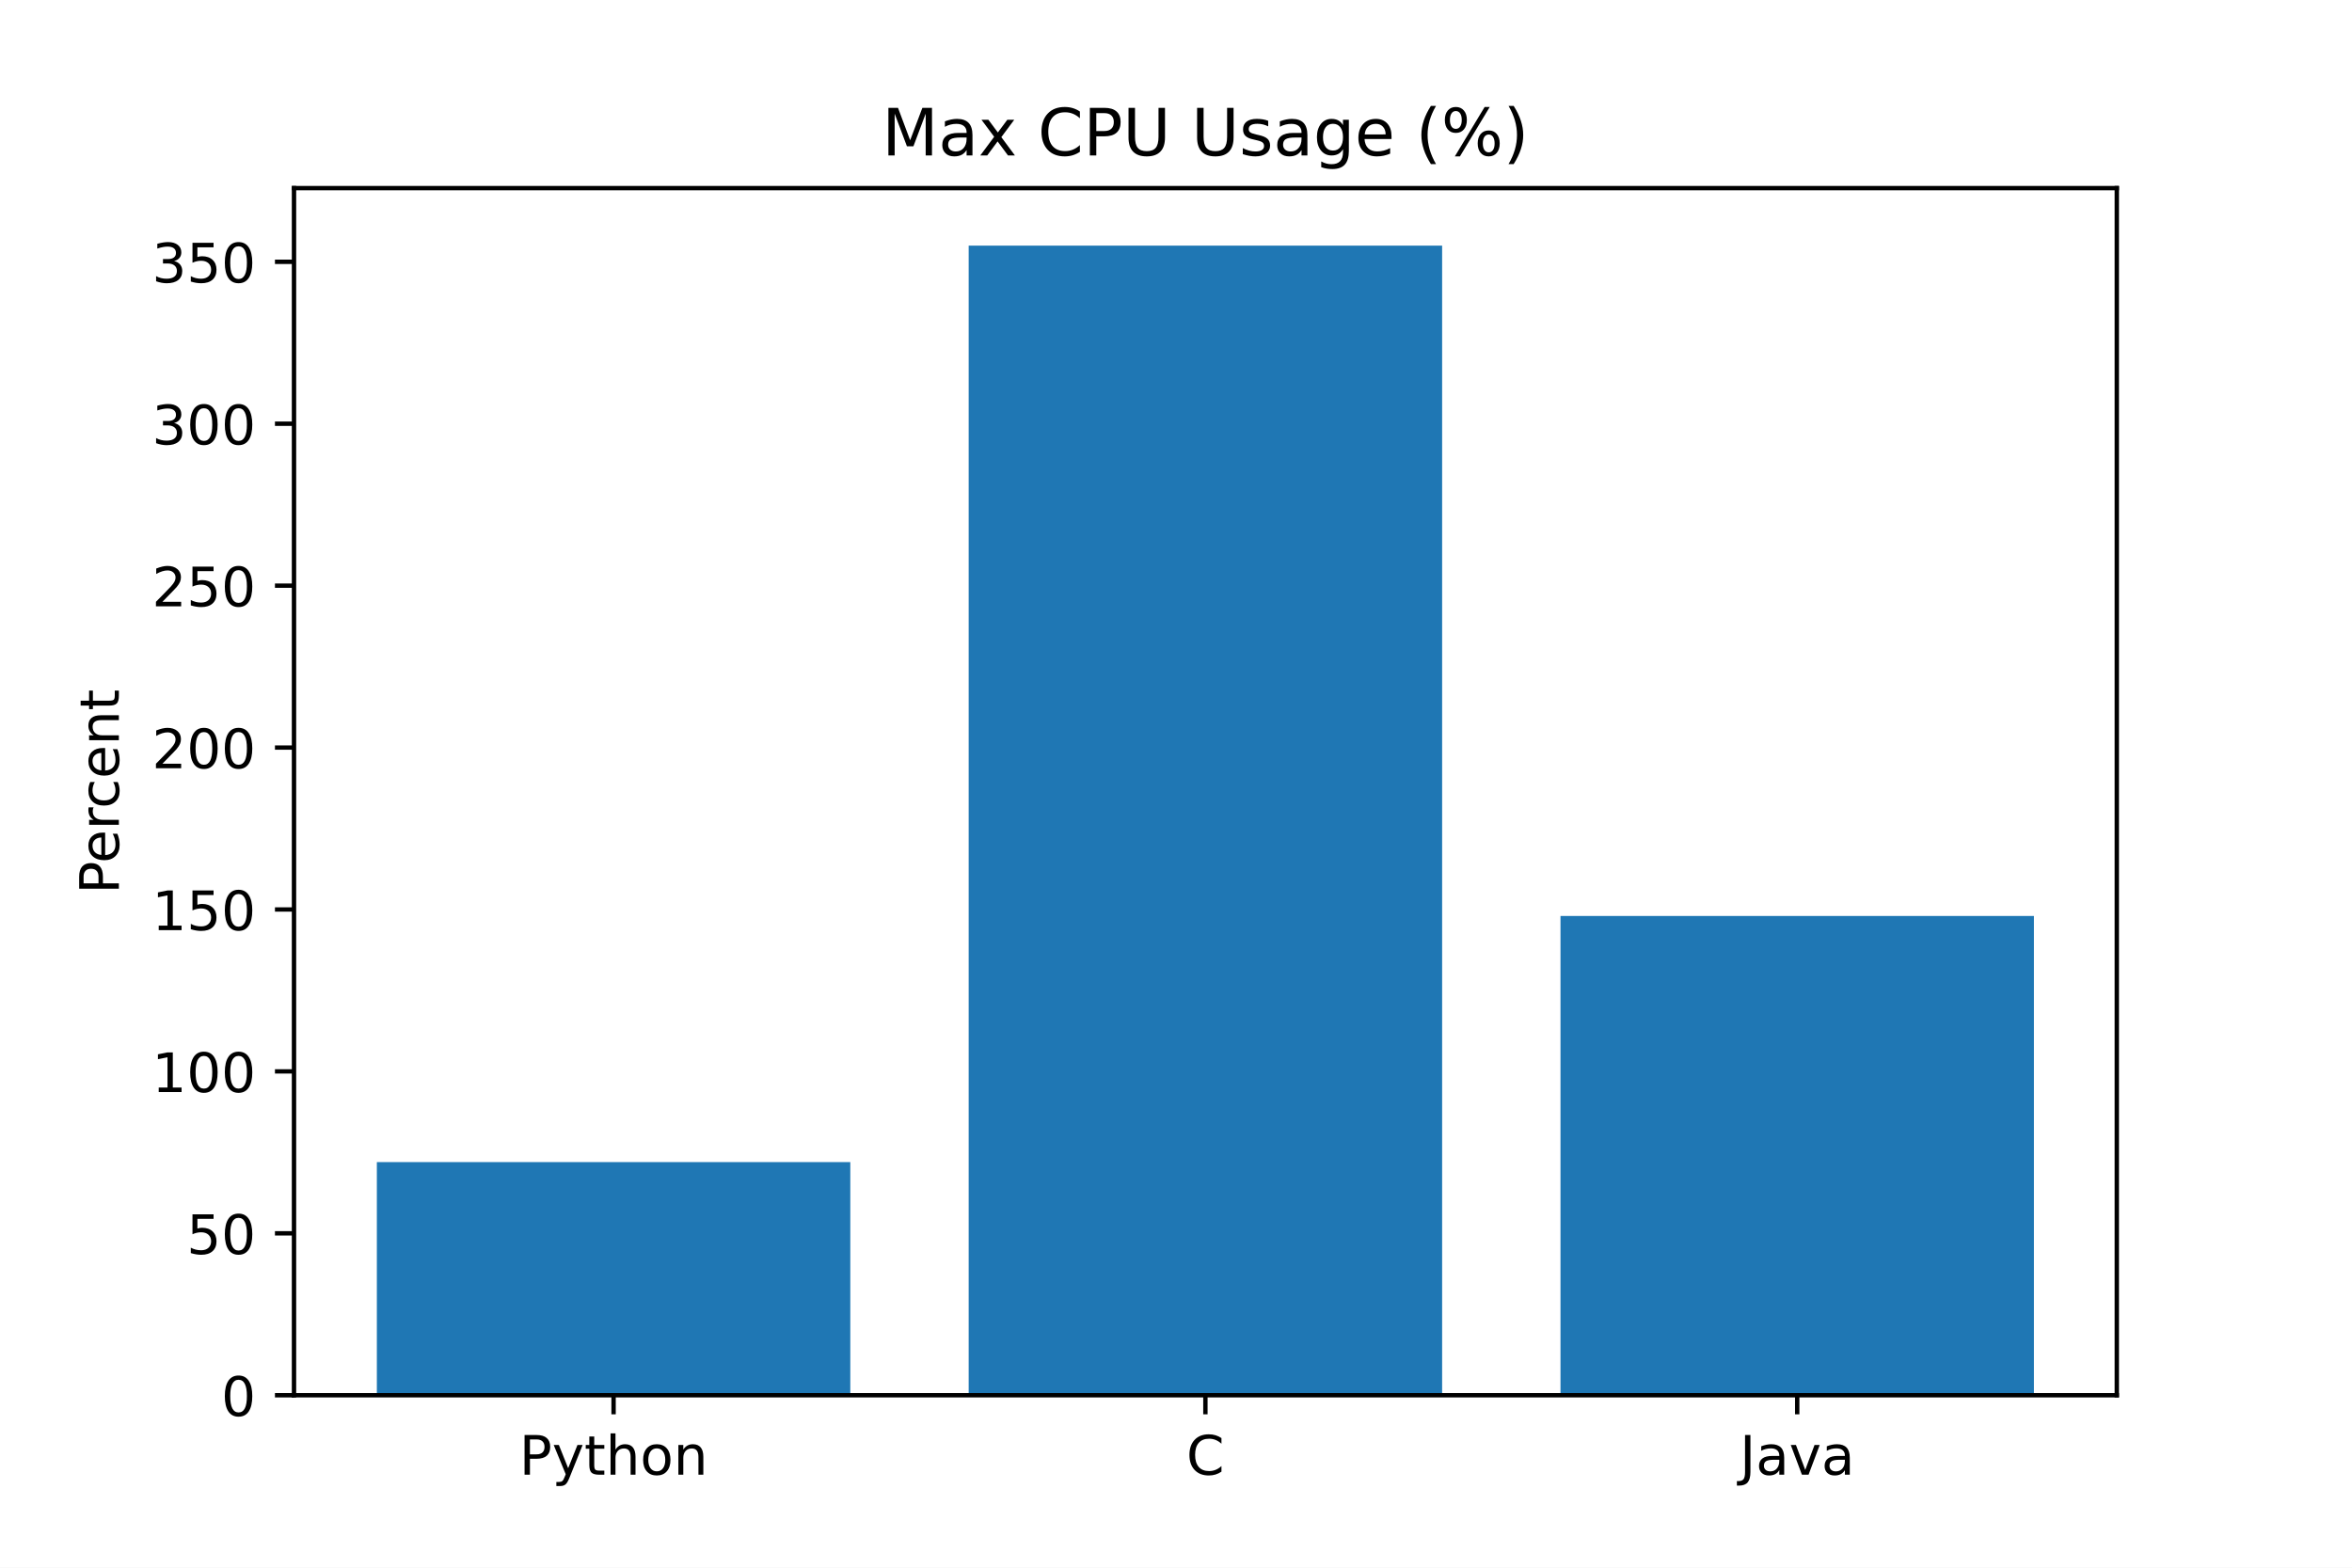
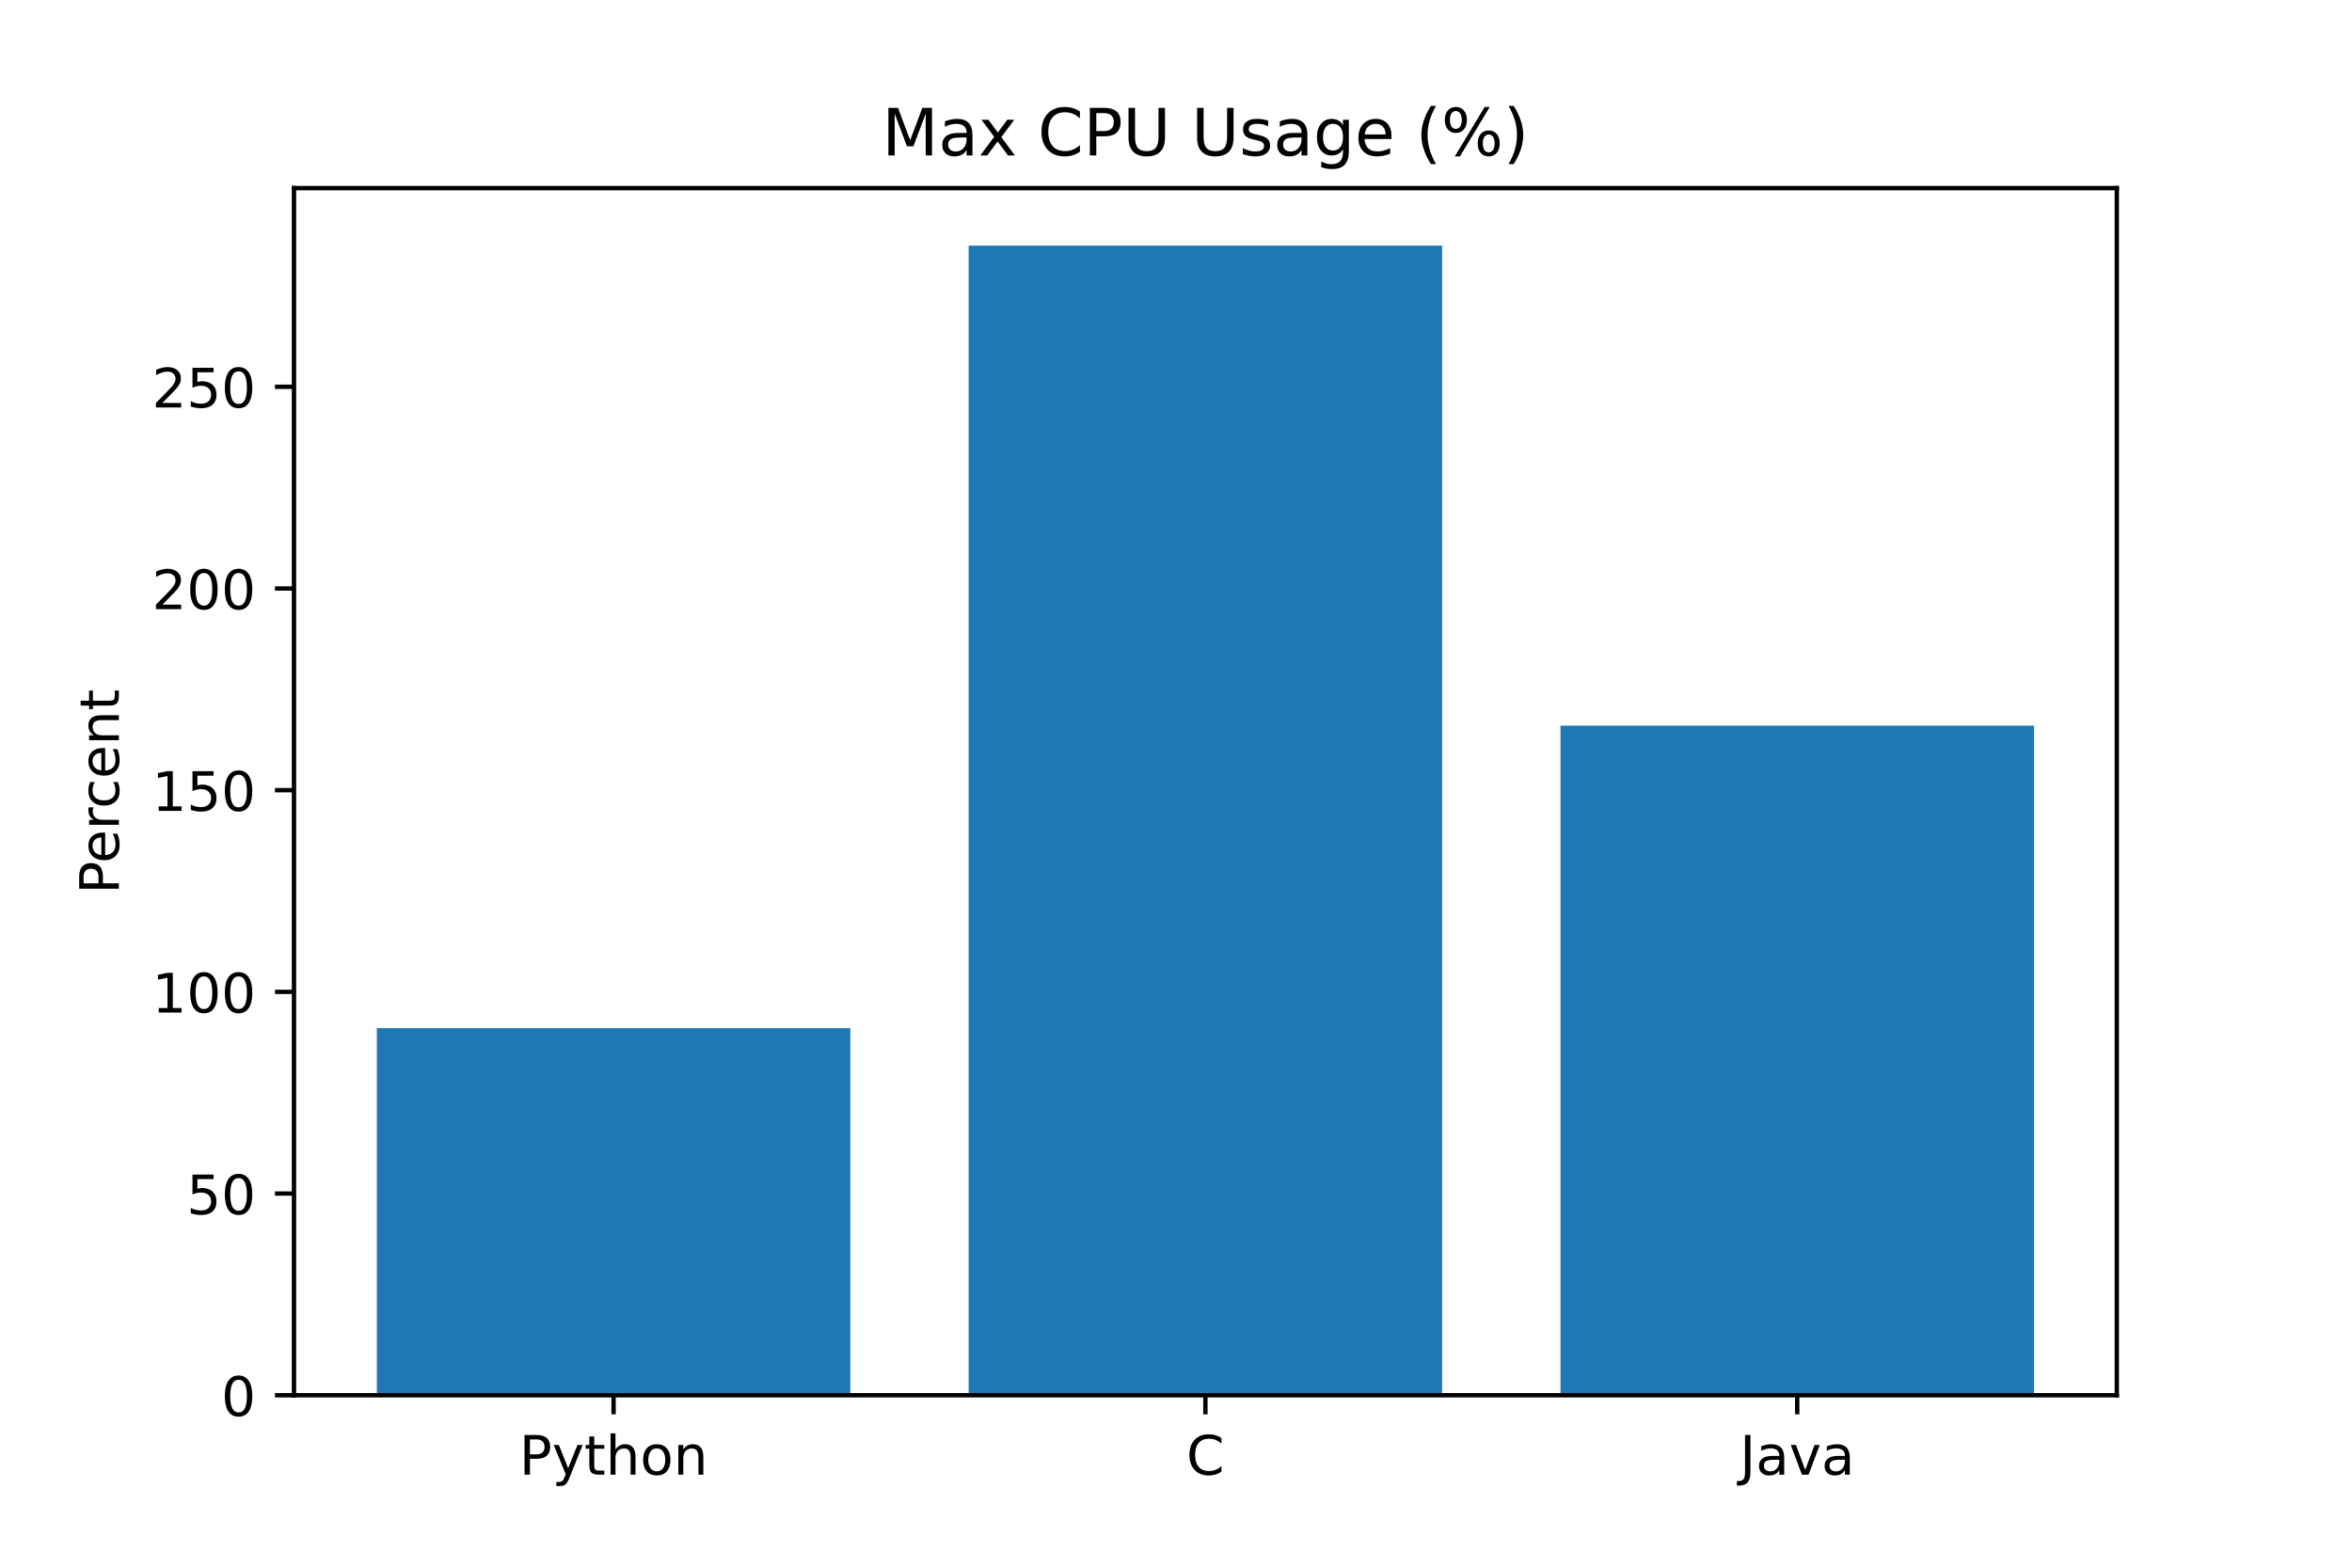
<svg xmlns="http://www.w3.org/2000/svg" xmlns:xlink="http://www.w3.org/1999/xlink" width="432pt" height="288pt" viewBox="0 0 432 288" version="1.1">
  <defs>
    <style type="text/css">*{stroke-linejoin: round; stroke-linecap: butt}</style>
  </defs>
  <g id="figure_1">
    <g id="patch_1">
      <path d="M 0 288  L 432 288  L 432 0  L 0 0  z " style="fill: #ffffff" />
    </g>
    <g id="axes_1">
      <g id="patch_2">
        <path d="M 54 256.32  L 388.8 256.32  L 388.8 34.56  L 54 34.56  z " style="fill: #ffffff" />
      </g>
      <g id="patch_3">
-         <path d="M 69.218 256.32  L 156.179 256.32  L 156.179 213.485  L 69.218 213.485  z " clip-path="url(#p5931aee800)" style="fill: #1f77b4" />
+         <path d="M 69.218 256.32  L 156.179 256.32  L 156.179 188.884  L 69.218 188.884  z " clip-path="url(#p20175800bc)" style="fill: #1f77b4" />
      </g>
      <g id="patch_4">
-         <path d="M 177.919 256.32  L 264.881 256.32  L 264.881 45.12  L 177.919 45.12  z " clip-path="url(#p5931aee800)" style="fill: #1f77b4" />
+         <path d="M 177.919 256.32  L 264.881 256.32  L 264.881 45.12  L 177.919 45.12  z " clip-path="url(#p20175800bc)" style="fill: #1f77b4" />
      </g>
      <g id="patch_5">
-         <path d="M 286.621 256.32  L 373.582 256.32  L 373.582 168.27  L 286.621 168.27  z " clip-path="url(#p5931aee800)" style="fill: #1f77b4" />
+         <path d="M 286.621 256.32  L 373.582 256.32  L 373.582 133.305  L 286.621 133.305  z " clip-path="url(#p20175800bc)" style="fill: #1f77b4" />
      </g>
      <g id="matplotlib.axis_1">
        <g id="xtick_1">
          <g id="line2d_1">
            <defs>
-               <path id="m33e06befd3" d="M 0 0  L 0 3.5  " style="stroke: #000000; stroke-width: 0.8" />
+               <path id="m27d1f5dab1" d="M 0 0  L 0 3.5  " style="stroke: #000000; stroke-width: 0.8" />
            </defs>
            <g>
-               <use xlink:href="#m33e06befd3" x="112.699" y="256.32" style="stroke: #000000; stroke-width: 0.8" />
+               <use xlink:href="#m27d1f5dab1" x="112.699" y="256.32" style="stroke: #000000; stroke-width: 0.8" />
            </g>
          </g>
          <g id="text_1">
            <g transform="translate(95.36745 270.9184) scale(0.1 -0.1)">
              <defs>
                <path id="DejaVuSans-50" d="M 1259 4147  L 1259 2394  L 2053 2394  Q 2494 2394 2734 2622  Q 2975 2850 2975 3272  Q 2975 3691 2734 3919  Q 2494 4147 2053 4147  L 1259 4147  z M 628 4666  L 2053 4666  Q 2838 4666 3239 4311  Q 3641 3956 3641 3272  Q 3641 2581 3239 2228  Q 2838 1875 2053 1875  L 1259 1875  L 1259 0  L 628 0  L 628 4666  z " transform="scale(0.015625)" />
                <path id="DejaVuSans-79" d="M 2059 -325  Q 1816 -950 1584 -1140  Q 1353 -1331 966 -1331  L 506 -1331  L 506 -850  L 844 -850  Q 1081 -850 1212 -737  Q 1344 -625 1503 -206  L 1606 56  L 191 3500  L 800 3500  L 1894 763  L 2988 3500  L 3597 3500  L 2059 -325  z " transform="scale(0.015625)" />
                <path id="DejaVuSans-74" d="M 1172 4494  L 1172 3500  L 2356 3500  L 2356 3053  L 1172 3053  L 1172 1153  Q 1172 725 1289 603  Q 1406 481 1766 481  L 2356 481  L 2356 0  L 1766 0  Q 1100 0 847 248  Q 594 497 594 1153  L 594 3053  L 172 3053  L 172 3500  L 594 3500  L 594 4494  L 1172 4494  z " transform="scale(0.015625)" />
                <path id="DejaVuSans-68" d="M 3513 2113  L 3513 0  L 2938 0  L 2938 2094  Q 2938 2591 2744 2837  Q 2550 3084 2163 3084  Q 1697 3084 1428 2787  Q 1159 2491 1159 1978  L 1159 0  L 581 0  L 581 4863  L 1159 4863  L 1159 2956  Q 1366 3272 1645 3428  Q 1925 3584 2291 3584  Q 2894 3584 3203 3211  Q 3513 2838 3513 2113  z " transform="scale(0.015625)" />
                <path id="DejaVuSans-6f" d="M 1959 3097  Q 1497 3097 1228 2736  Q 959 2375 959 1747  Q 959 1119 1226 758  Q 1494 397 1959 397  Q 2419 397 2687 759  Q 2956 1122 2956 1747  Q 2956 2369 2687 2733  Q 2419 3097 1959 3097  z M 1959 3584  Q 2709 3584 3137 3096  Q 3566 2609 3566 1747  Q 3566 888 3137 398  Q 2709 -91 1959 -91  Q 1206 -91 779 398  Q 353 888 353 1747  Q 353 2609 779 3096  Q 1206 3584 1959 3584  z " transform="scale(0.015625)" />
                <path id="DejaVuSans-6e" d="M 3513 2113  L 3513 0  L 2938 0  L 2938 2094  Q 2938 2591 2744 2837  Q 2550 3084 2163 3084  Q 1697 3084 1428 2787  Q 1159 2491 1159 1978  L 1159 0  L 581 0  L 581 3500  L 1159 3500  L 1159 2956  Q 1366 3272 1645 3428  Q 1925 3584 2291 3584  Q 2894 3584 3203 3211  Q 3513 2838 3513 2113  z " transform="scale(0.015625)" />
              </defs>
              <use xlink:href="#DejaVuSans-50" />
              <use xlink:href="#DejaVuSans-79" transform="translate(60.30273 0)" />
              <use xlink:href="#DejaVuSans-74" transform="translate(119.4824 0)" />
              <use xlink:href="#DejaVuSans-68" transform="translate(158.6914 0)" />
              <use xlink:href="#DejaVuSans-6f" transform="translate(222.0703 0)" />
              <use xlink:href="#DejaVuSans-6e" transform="translate(283.252 0)" />
            </g>
          </g>
        </g>
        <g id="xtick_2">
          <g id="line2d_2">
            <g>
-               <use xlink:href="#m33e06befd3" x="221.4" y="256.32" style="stroke: #000000; stroke-width: 0.8" />
+               <use xlink:href="#m27d1f5dab1" x="221.4" y="256.32" style="stroke: #000000; stroke-width: 0.8" />
            </g>
          </g>
          <g id="text_2">
            <g transform="translate(217.9086 270.9184) scale(0.1 -0.1)">
              <defs>
                <path id="DejaVuSans-43" d="M 4122 4306  L 4122 3641  Q 3803 3938 3442 4084  Q 3081 4231 2675 4231  Q 1875 4231 1450 3742  Q 1025 3253 1025 2328  Q 1025 1406 1450 917  Q 1875 428 2675 428  Q 3081 428 3442 575  Q 3803 722 4122 1019  L 4122 359  Q 3791 134 3420 21  Q 3050 -91 2638 -91  Q 1578 -91 968 557  Q 359 1206 359 2328  Q 359 3453 968 4101  Q 1578 4750 2638 4750  Q 3056 4750 3426 4639  Q 3797 4528 4122 4306  z " transform="scale(0.015625)" />
              </defs>
              <use xlink:href="#DejaVuSans-43" />
            </g>
          </g>
        </g>
        <g id="xtick_3">
          <g id="line2d_3">
            <g>
-               <use xlink:href="#m33e06befd3" x="330.101" y="256.32" style="stroke: #000000; stroke-width: 0.8" />
+               <use xlink:href="#m27d1f5dab1" x="330.101" y="256.32" style="stroke: #000000; stroke-width: 0.8" />
            </g>
          </g>
          <g id="text_3">
            <g transform="translate(319.5388 270.9184) scale(0.1 -0.1)">
              <defs>
                <path id="DejaVuSans-4a" d="M 628 4666  L 1259 4666  L 1259 325  Q 1259 -519 939 -900  Q 619 -1281 -91 -1281  L -331 -1281  L -331 -750  L -134 -750  Q 284 -750 456 -515  Q 628 -281 628 325  L 628 4666  z " transform="scale(0.015625)" />
                <path id="DejaVuSans-61" d="M 2194 1759  Q 1497 1759 1228 1600  Q 959 1441 959 1056  Q 959 750 1161 570  Q 1363 391 1709 391  Q 2188 391 2477 730  Q 2766 1069 2766 1631  L 2766 1759  L 2194 1759  z M 3341 1997  L 3341 0  L 2766 0  L 2766 531  Q 2569 213 2275 61  Q 1981 -91 1556 -91  Q 1019 -91 701 211  Q 384 513 384 1019  Q 384 1609 779 1909  Q 1175 2209 1959 2209  L 2766 2209  L 2766 2266  Q 2766 2663 2505 2880  Q 2244 3097 1772 3097  Q 1472 3097 1187 3025  Q 903 2953 641 2809  L 641 3341  Q 956 3463 1253 3523  Q 1550 3584 1831 3584  Q 2591 3584 2966 3190  Q 3341 2797 3341 1997  z " transform="scale(0.015625)" />
                <path id="DejaVuSans-76" d="M 191 3500  L 800 3500  L 1894 563  L 2988 3500  L 3597 3500  L 2284 0  L 1503 0  L 191 3500  z " transform="scale(0.015625)" />
              </defs>
              <use xlink:href="#DejaVuSans-4a" />
              <use xlink:href="#DejaVuSans-61" transform="translate(29.49219 0)" />
              <use xlink:href="#DejaVuSans-76" transform="translate(90.77148 0)" />
              <use xlink:href="#DejaVuSans-61" transform="translate(149.9512 0)" />
            </g>
          </g>
        </g>
      </g>
      <g id="matplotlib.axis_2">
        <g id="ytick_1">
          <g id="line2d_4">
            <defs>
-               <path id="m9733116224" d="M 0 0  L -3.5 0  " style="stroke: #000000; stroke-width: 0.8" />
+               <path id="ma40d2d700d" d="M 0 0  L -3.5 0  " style="stroke: #000000; stroke-width: 0.8" />
            </defs>
            <g>
-               <use xlink:href="#m9733116224" x="54" y="256.32" style="stroke: #000000; stroke-width: 0.8" />
+               <use xlink:href="#ma40d2d700d" x="54" y="256.32" style="stroke: #000000; stroke-width: 0.8" />
            </g>
          </g>
          <g id="text_4">
            <g transform="translate(40.6375 260.1192) scale(0.1 -0.1)">
              <defs>
                <path id="DejaVuSans-30" d="M 2034 4250  Q 1547 4250 1301 3770  Q 1056 3291 1056 2328  Q 1056 1369 1301 889  Q 1547 409 2034 409  Q 2525 409 2770 889  Q 3016 1369 3016 2328  Q 3016 3291 2770 3770  Q 2525 4250 2034 4250  z M 2034 4750  Q 2819 4750 3233 4129  Q 3647 3509 3647 2328  Q 3647 1150 3233 529  Q 2819 -91 2034 -91  Q 1250 -91 836 529  Q 422 1150 422 2328  Q 422 3509 836 4129  Q 1250 4750 2034 4750  z " transform="scale(0.015625)" />
              </defs>
              <use xlink:href="#DejaVuSans-30" />
            </g>
          </g>
        </g>
        <g id="ytick_2">
          <g id="line2d_5">
            <g>
-               <use xlink:href="#m9733116224" x="54" y="226.574" style="stroke: #000000; stroke-width: 0.8" />
+               <use xlink:href="#ma40d2d700d" x="54" y="219.267" style="stroke: #000000; stroke-width: 0.8" />
            </g>
          </g>
          <g id="text_5">
-             <g transform="translate(34.275 230.3727) scale(0.1 -0.1)">
+             <g transform="translate(34.275 223.0666) scale(0.1 -0.1)">
              <defs>
                <path id="DejaVuSans-35" d="M 691 4666  L 3169 4666  L 3169 4134  L 1269 4134  L 1269 2991  Q 1406 3038 1543 3061  Q 1681 3084 1819 3084  Q 2600 3084 3056 2656  Q 3513 2228 3513 1497  Q 3513 744 3044 326  Q 2575 -91 1722 -91  Q 1428 -91 1123 -41  Q 819 9 494 109  L 494 744  Q 775 591 1075 516  Q 1375 441 1709 441  Q 2250 441 2565 725  Q 2881 1009 2881 1497  Q 2881 1984 2565 2268  Q 2250 2553 1709 2553  Q 1456 2553 1204 2497  Q 953 2441 691 2322  L 691 4666  z " transform="scale(0.015625)" />
              </defs>
              <use xlink:href="#DejaVuSans-35" />
              <use xlink:href="#DejaVuSans-30" transform="translate(63.62305 0)" />
            </g>
          </g>
        </g>
        <g id="ytick_3">
          <g id="line2d_6">
            <g>
-               <use xlink:href="#m9733116224" x="54" y="196.827" style="stroke: #000000; stroke-width: 0.8" />
+               <use xlink:href="#ma40d2d700d" x="54" y="182.215" style="stroke: #000000; stroke-width: 0.8" />
            </g>
          </g>
          <g id="text_6">
-             <g transform="translate(27.9125 200.6263) scale(0.1 -0.1)">
+             <g transform="translate(27.9125 186.014) scale(0.1 -0.1)">
              <defs>
                <path id="DejaVuSans-31" d="M 794 531  L 1825 531  L 1825 4091  L 703 3866  L 703 4441  L 1819 4666  L 2450 4666  L 2450 531  L 3481 531  L 3481 0  L 794 0  L 794 531  z " transform="scale(0.015625)" />
              </defs>
              <use xlink:href="#DejaVuSans-31" />
              <use xlink:href="#DejaVuSans-30" transform="translate(63.62305 0)" />
              <use xlink:href="#DejaVuSans-30" transform="translate(127.2461 0)" />
            </g>
          </g>
        </g>
        <g id="ytick_4">
          <g id="line2d_7">
            <g>
-               <use xlink:href="#m9733116224" x="54" y="167.081" style="stroke: #000000; stroke-width: 0.8" />
+               <use xlink:href="#ma40d2d700d" x="54" y="145.162" style="stroke: #000000; stroke-width: 0.8" />
            </g>
          </g>
          <g id="text_7">
-             <g transform="translate(27.9125 170.8798) scale(0.1 -0.1)">
+             <g transform="translate(27.9125 148.9613) scale(0.1 -0.1)">
              <use xlink:href="#DejaVuSans-31" />
              <use xlink:href="#DejaVuSans-35" transform="translate(63.62305 0)" />
              <use xlink:href="#DejaVuSans-30" transform="translate(127.2461 0)" />
            </g>
          </g>
        </g>
        <g id="ytick_5">
          <g id="line2d_8">
            <g>
-               <use xlink:href="#m9733116224" x="54" y="137.334" style="stroke: #000000; stroke-width: 0.8" />
+               <use xlink:href="#ma40d2d700d" x="54" y="108.109" style="stroke: #000000; stroke-width: 0.8" />
            </g>
          </g>
          <g id="text_8">
-             <g transform="translate(27.9125 141.1333) scale(0.1 -0.1)">
+             <g transform="translate(27.9125 111.9087) scale(0.1 -0.1)">
              <defs>
                <path id="DejaVuSans-32" d="M 1228 531  L 3431 531  L 3431 0  L 469 0  L 469 531  Q 828 903 1448 1529  Q 2069 2156 2228 2338  Q 2531 2678 2651 2914  Q 2772 3150 2772 3378  Q 2772 3750 2511 3984  Q 2250 4219 1831 4219  Q 1534 4219 1204 4116  Q 875 4013 500 3803  L 500 4441  Q 881 4594 1212 4672  Q 1544 4750 1819 4750  Q 2544 4750 2975 4387  Q 3406 4025 3406 3419  Q 3406 3131 3298 2873  Q 3191 2616 2906 2266  Q 2828 2175 2409 1742  Q 1991 1309 1228 531  z " transform="scale(0.015625)" />
              </defs>
              <use xlink:href="#DejaVuSans-32" />
              <use xlink:href="#DejaVuSans-30" transform="translate(63.62305 0)" />
              <use xlink:href="#DejaVuSans-30" transform="translate(127.2461 0)" />
            </g>
          </g>
        </g>
        <g id="ytick_6">
          <g id="line2d_9">
            <g>
-               <use xlink:href="#m9733116224" x="54" y="107.588" style="stroke: #000000; stroke-width: 0.8" />
+               <use xlink:href="#ma40d2d700d" x="54" y="71.057" style="stroke: #000000; stroke-width: 0.8" />
            </g>
          </g>
          <g id="text_9">
-             <g transform="translate(27.9125 111.3868) scale(0.1 -0.1)">
+             <g transform="translate(27.9125 74.85606) scale(0.1 -0.1)">
              <use xlink:href="#DejaVuSans-32" />
              <use xlink:href="#DejaVuSans-35" transform="translate(63.62305 0)" />
              <use xlink:href="#DejaVuSans-30" transform="translate(127.2461 0)" />
            </g>
          </g>
        </g>
-         <g id="ytick_7">
-           <g id="line2d_10">
-             <g>
-               <use xlink:href="#m9733116224" x="54" y="77.841" style="stroke: #000000; stroke-width: 0.8" />
-             </g>
-           </g>
-           <g id="text_10">
-             <g transform="translate(27.9125 81.64035) scale(0.1 -0.1)">
-               <defs>
-                 <path id="DejaVuSans-33" d="M 2597 2516  Q 3050 2419 3304 2112  Q 3559 1806 3559 1356  Q 3559 666 3084 287  Q 2609 -91 1734 -91  Q 1441 -91 1130 -33  Q 819 25 488 141  L 488 750  Q 750 597 1062 519  Q 1375 441 1716 441  Q 2309 441 2620 675  Q 2931 909 2931 1356  Q 2931 1769 2642 2001  Q 2353 2234 1838 2234  L 1294 2234  L 1294 2753  L 1863 2753  Q 2328 2753 2575 2939  Q 2822 3125 2822 3475  Q 2822 3834 2567 4026  Q 2313 4219 1838 4219  Q 1578 4219 1281 4162  Q 984 4106 628 3988  L 628 4550  Q 988 4650 1302 4700  Q 1616 4750 1894 4750  Q 2613 4750 3031 4423  Q 3450 4097 3450 3541  Q 3450 3153 3228 2886  Q 3006 2619 2597 2516  z " transform="scale(0.015625)" />
-               </defs>
-               <use xlink:href="#DejaVuSans-33" />
-               <use xlink:href="#DejaVuSans-30" transform="translate(63.62305 0)" />
-               <use xlink:href="#DejaVuSans-30" transform="translate(127.2461 0)" />
-             </g>
-           </g>
-         </g>
-         <g id="ytick_8">
-           <g id="line2d_11">
-             <g>
-               <use xlink:href="#m9733116224" x="54" y="48.095" style="stroke: #000000; stroke-width: 0.8" />
-             </g>
-           </g>
-           <g id="text_11">
-             <g transform="translate(27.9125 51.89387) scale(0.1 -0.1)">
-               <use xlink:href="#DejaVuSans-33" />
-               <use xlink:href="#DejaVuSans-35" transform="translate(63.62305 0)" />
-               <use xlink:href="#DejaVuSans-30" transform="translate(127.2461 0)" />
-             </g>
-           </g>
-         </g>
-         <g id="text_12">
+         <g id="text_10">
          <g transform="translate(21.83281 164.2478) rotate(-90) scale(0.1 -0.1)">
            <defs>
              <path id="DejaVuSans-65" d="M 3597 1894  L 3597 1613  L 953 1613  Q 991 1019 1311 708  Q 1631 397 2203 397  Q 2534 397 2845 478  Q 3156 559 3463 722  L 3463 178  Q 3153 47 2828 -22  Q 2503 -91 2169 -91  Q 1331 -91 842 396  Q 353 884 353 1716  Q 353 2575 817 3079  Q 1281 3584 2069 3584  Q 2775 3584 3186 3129  Q 3597 2675 3597 1894  z M 3022 2063  Q 3016 2534 2758 2815  Q 2500 3097 2075 3097  Q 1594 3097 1305 2825  Q 1016 2553 972 2059  L 3022 2063  z " transform="scale(0.015625)" />
              <path id="DejaVuSans-72" d="M 2631 2963  Q 2534 3019 2420 3045  Q 2306 3072 2169 3072  Q 1681 3072 1420 2755  Q 1159 2438 1159 1844  L 1159 0  L 581 0  L 581 3500  L 1159 3500  L 1159 2956  Q 1341 3275 1631 3429  Q 1922 3584 2338 3584  Q 2397 3584 2469 3576  Q 2541 3569 2628 3553  L 2631 2963  z " transform="scale(0.015625)" />
              <path id="DejaVuSans-63" d="M 3122 3366  L 3122 2828  Q 2878 2963 2633 3030  Q 2388 3097 2138 3097  Q 1578 3097 1268 2742  Q 959 2388 959 1747  Q 959 1106 1268 751  Q 1578 397 2138 397  Q 2388 397 2633 464  Q 2878 531 3122 666  L 3122 134  Q 2881 22 2623 -34  Q 2366 -91 2075 -91  Q 1284 -91 818 406  Q 353 903 353 1747  Q 353 2603 823 3093  Q 1294 3584 2113 3584  Q 2378 3584 2631 3529  Q 2884 3475 3122 3366  z " transform="scale(0.015625)" />
            </defs>
            <use xlink:href="#DejaVuSans-50" />
            <use xlink:href="#DejaVuSans-65" transform="translate(56.67773 0)" />
            <use xlink:href="#DejaVuSans-72" transform="translate(118.2012 0)" />
            <use xlink:href="#DejaVuSans-63" transform="translate(157.0645 0)" />
            <use xlink:href="#DejaVuSans-65" transform="translate(212.0449 0)" />
            <use xlink:href="#DejaVuSans-6e" transform="translate(273.5684 0)" />
            <use xlink:href="#DejaVuSans-74" transform="translate(336.9473 0)" />
          </g>
        </g>
      </g>
      <g id="patch_6">
        <path d="M 54 256.32  L 54 34.56  " style="fill: none; stroke: #000000; stroke-width: 0.8; stroke-linejoin: miter; stroke-linecap: square" />
      </g>
      <g id="patch_7">
        <path d="M 388.8 256.32  L 388.8 34.56  " style="fill: none; stroke: #000000; stroke-width: 0.8; stroke-linejoin: miter; stroke-linecap: square" />
      </g>
      <g id="patch_8">
        <path d="M 54 256.32  L 388.8 256.32  " style="fill: none; stroke: #000000; stroke-width: 0.8; stroke-linejoin: miter; stroke-linecap: square" />
      </g>
      <g id="patch_9">
        <path d="M 54 34.56  L 388.8 34.56  " style="fill: none; stroke: #000000; stroke-width: 0.8; stroke-linejoin: miter; stroke-linecap: square" />
      </g>
-       <g id="text_13">
+       <g id="text_11">
        <g transform="translate(161.9981 28.56) scale(0.12 -0.12)">
          <defs>
            <path id="DejaVuSans-4d" d="M 628 4666  L 1569 4666  L 2759 1491  L 3956 4666  L 4897 4666  L 4897 0  L 4281 0  L 4281 4097  L 3078 897  L 2444 897  L 1241 4097  L 1241 0  L 628 0  L 628 4666  z " transform="scale(0.015625)" />
            <path id="DejaVuSans-78" d="M 3513 3500  L 2247 1797  L 3578 0  L 2900 0  L 1881 1375  L 863 0  L 184 0  L 1544 1831  L 300 3500  L 978 3500  L 1906 2253  L 2834 3500  L 3513 3500  z " transform="scale(0.015625)" />
            <path id="DejaVuSans-20" transform="scale(0.015625)" />
            <path id="DejaVuSans-55" d="M 556 4666  L 1191 4666  L 1191 1831  Q 1191 1081 1462 751  Q 1734 422 2344 422  Q 2950 422 3222 751  Q 3494 1081 3494 1831  L 3494 4666  L 4128 4666  L 4128 1753  Q 4128 841 3676 375  Q 3225 -91 2344 -91  Q 1459 -91 1007 375  Q 556 841 556 1753  L 556 4666  z " transform="scale(0.015625)" />
            <path id="DejaVuSans-73" d="M 2834 3397  L 2834 2853  Q 2591 2978 2328 3040  Q 2066 3103 1784 3103  Q 1356 3103 1142 2972  Q 928 2841 928 2578  Q 928 2378 1081 2264  Q 1234 2150 1697 2047  L 1894 2003  Q 2506 1872 2764 1633  Q 3022 1394 3022 966  Q 3022 478 2636 193  Q 2250 -91 1575 -91  Q 1294 -91 989 -36  Q 684 19 347 128  L 347 722  Q 666 556 975 473  Q 1284 391 1588 391  Q 1994 391 2212 530  Q 2431 669 2431 922  Q 2431 1156 2273 1281  Q 2116 1406 1581 1522  L 1381 1569  Q 847 1681 609 1914  Q 372 2147 372 2553  Q 372 3047 722 3315  Q 1072 3584 1716 3584  Q 2034 3584 2315 3537  Q 2597 3491 2834 3397  z " transform="scale(0.015625)" />
            <path id="DejaVuSans-67" d="M 2906 1791  Q 2906 2416 2648 2759  Q 2391 3103 1925 3103  Q 1463 3103 1205 2759  Q 947 2416 947 1791  Q 947 1169 1205 825  Q 1463 481 1925 481  Q 2391 481 2648 825  Q 2906 1169 2906 1791  z M 3481 434  Q 3481 -459 3084 -895  Q 2688 -1331 1869 -1331  Q 1566 -1331 1297 -1286  Q 1028 -1241 775 -1147  L 775 -588  Q 1028 -725 1275 -790  Q 1522 -856 1778 -856  Q 2344 -856 2625 -561  Q 2906 -266 2906 331  L 2906 616  Q 2728 306 2450 153  Q 2172 0 1784 0  Q 1141 0 747 490  Q 353 981 353 1791  Q 353 2603 747 3093  Q 1141 3584 1784 3584  Q 2172 3584 2450 3431  Q 2728 3278 2906 2969  L 2906 3500  L 3481 3500  L 3481 434  z " transform="scale(0.015625)" />
            <path id="DejaVuSans-28" d="M 1984 4856  Q 1566 4138 1362 3434  Q 1159 2731 1159 2009  Q 1159 1288 1364 580  Q 1569 -128 1984 -844  L 1484 -844  Q 1016 -109 783 600  Q 550 1309 550 2009  Q 550 2706 781 3412  Q 1013 4119 1484 4856  L 1984 4856  z " transform="scale(0.015625)" />
            <path id="DejaVuSans-25" d="M 4653 2053  Q 4381 2053 4226 1822  Q 4072 1591 4072 1178  Q 4072 772 4226 539  Q 4381 306 4653 306  Q 4919 306 5073 539  Q 5228 772 5228 1178  Q 5228 1588 5073 1820  Q 4919 2053 4653 2053  z M 4653 2450  Q 5147 2450 5437 2106  Q 5728 1763 5728 1178  Q 5728 594 5436 251  Q 5144 -91 4653 -91  Q 4153 -91 3862 251  Q 3572 594 3572 1178  Q 3572 1766 3864 2108  Q 4156 2450 4653 2450  z M 1428 4353  Q 1159 4353 1004 4120  Q 850 3888 850 3481  Q 850 3069 1003 2837  Q 1156 2606 1428 2606  Q 1700 2606 1854 2837  Q 2009 3069 2009 3481  Q 2009 3884 1853 4118  Q 1697 4353 1428 4353  z M 4250 4750  L 4750 4750  L 1831 -91  L 1331 -91  L 4250 4750  z M 1428 4750  Q 1922 4750 2215 4408  Q 2509 4066 2509 3481  Q 2509 2891 2217 2550  Q 1925 2209 1428 2209  Q 931 2209 642 2551  Q 353 2894 353 3481  Q 353 4063 643 4406  Q 934 4750 1428 4750  z " transform="scale(0.015625)" />
            <path id="DejaVuSans-29" d="M 513 4856  L 1013 4856  Q 1481 4119 1714 3412  Q 1947 2706 1947 2009  Q 1947 1309 1714 600  Q 1481 -109 1013 -844  L 513 -844  Q 928 -128 1133 580  Q 1338 1288 1338 2009  Q 1338 2731 1133 3434  Q 928 4138 513 4856  z " transform="scale(0.015625)" />
          </defs>
          <use xlink:href="#DejaVuSans-4d" />
          <use xlink:href="#DejaVuSans-61" transform="translate(86.2793 0)" />
          <use xlink:href="#DejaVuSans-78" transform="translate(147.5586 0)" />
          <use xlink:href="#DejaVuSans-20" transform="translate(206.7383 0)" />
          <use xlink:href="#DejaVuSans-43" transform="translate(238.5254 0)" />
          <use xlink:href="#DejaVuSans-50" transform="translate(308.3496 0)" />
          <use xlink:href="#DejaVuSans-55" transform="translate(368.6523 0)" />
          <use xlink:href="#DejaVuSans-20" transform="translate(441.8457 0)" />
          <use xlink:href="#DejaVuSans-55" transform="translate(473.6328 0)" />
          <use xlink:href="#DejaVuSans-73" transform="translate(546.8262 0)" />
          <use xlink:href="#DejaVuSans-61" transform="translate(598.9258 0)" />
          <use xlink:href="#DejaVuSans-67" transform="translate(660.2051 0)" />
          <use xlink:href="#DejaVuSans-65" transform="translate(723.6816 0)" />
          <use xlink:href="#DejaVuSans-20" transform="translate(785.2051 0)" />
          <use xlink:href="#DejaVuSans-28" transform="translate(816.9922 0)" />
          <use xlink:href="#DejaVuSans-25" transform="translate(856.0059 0)" />
          <use xlink:href="#DejaVuSans-29" transform="translate(951.0254 0)" />
        </g>
      </g>
    </g>
  </g>
  <defs>
-     <clipPath id="p5931aee800">
+     <clipPath id="p20175800bc">
      <rect x="54" y="34.56" width="334.8" height="221.76" />
    </clipPath>
  </defs>
</svg>
